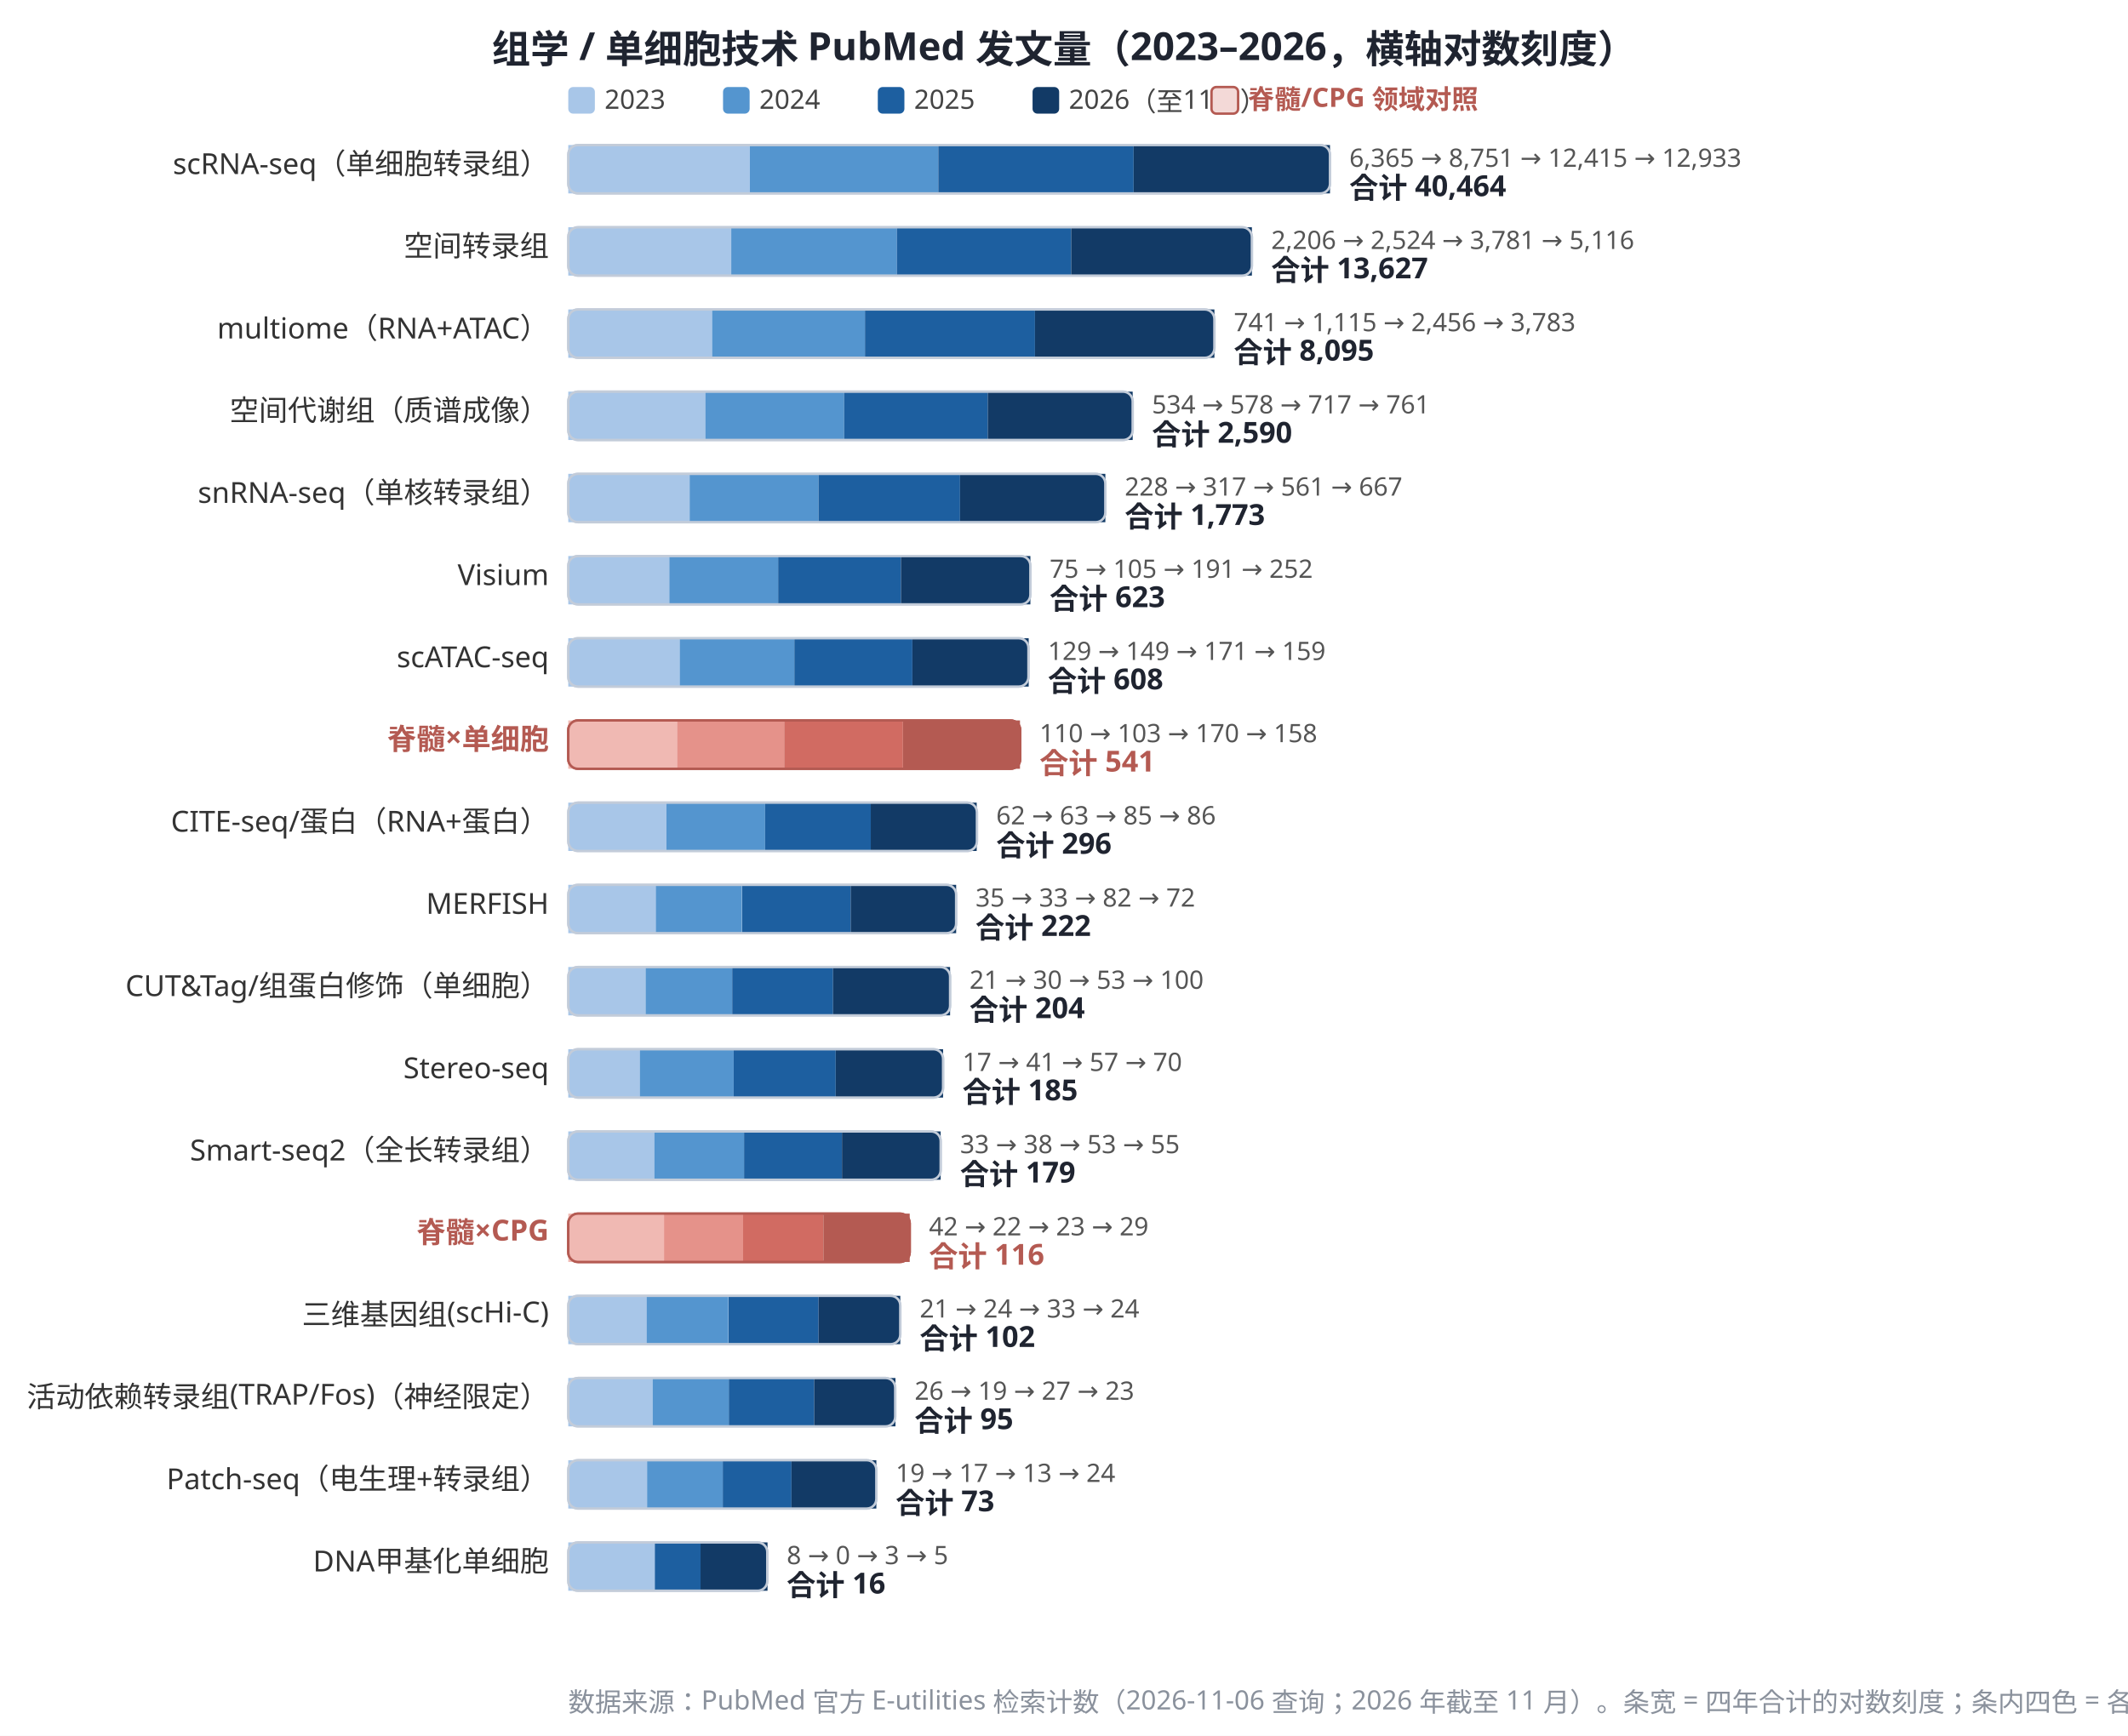
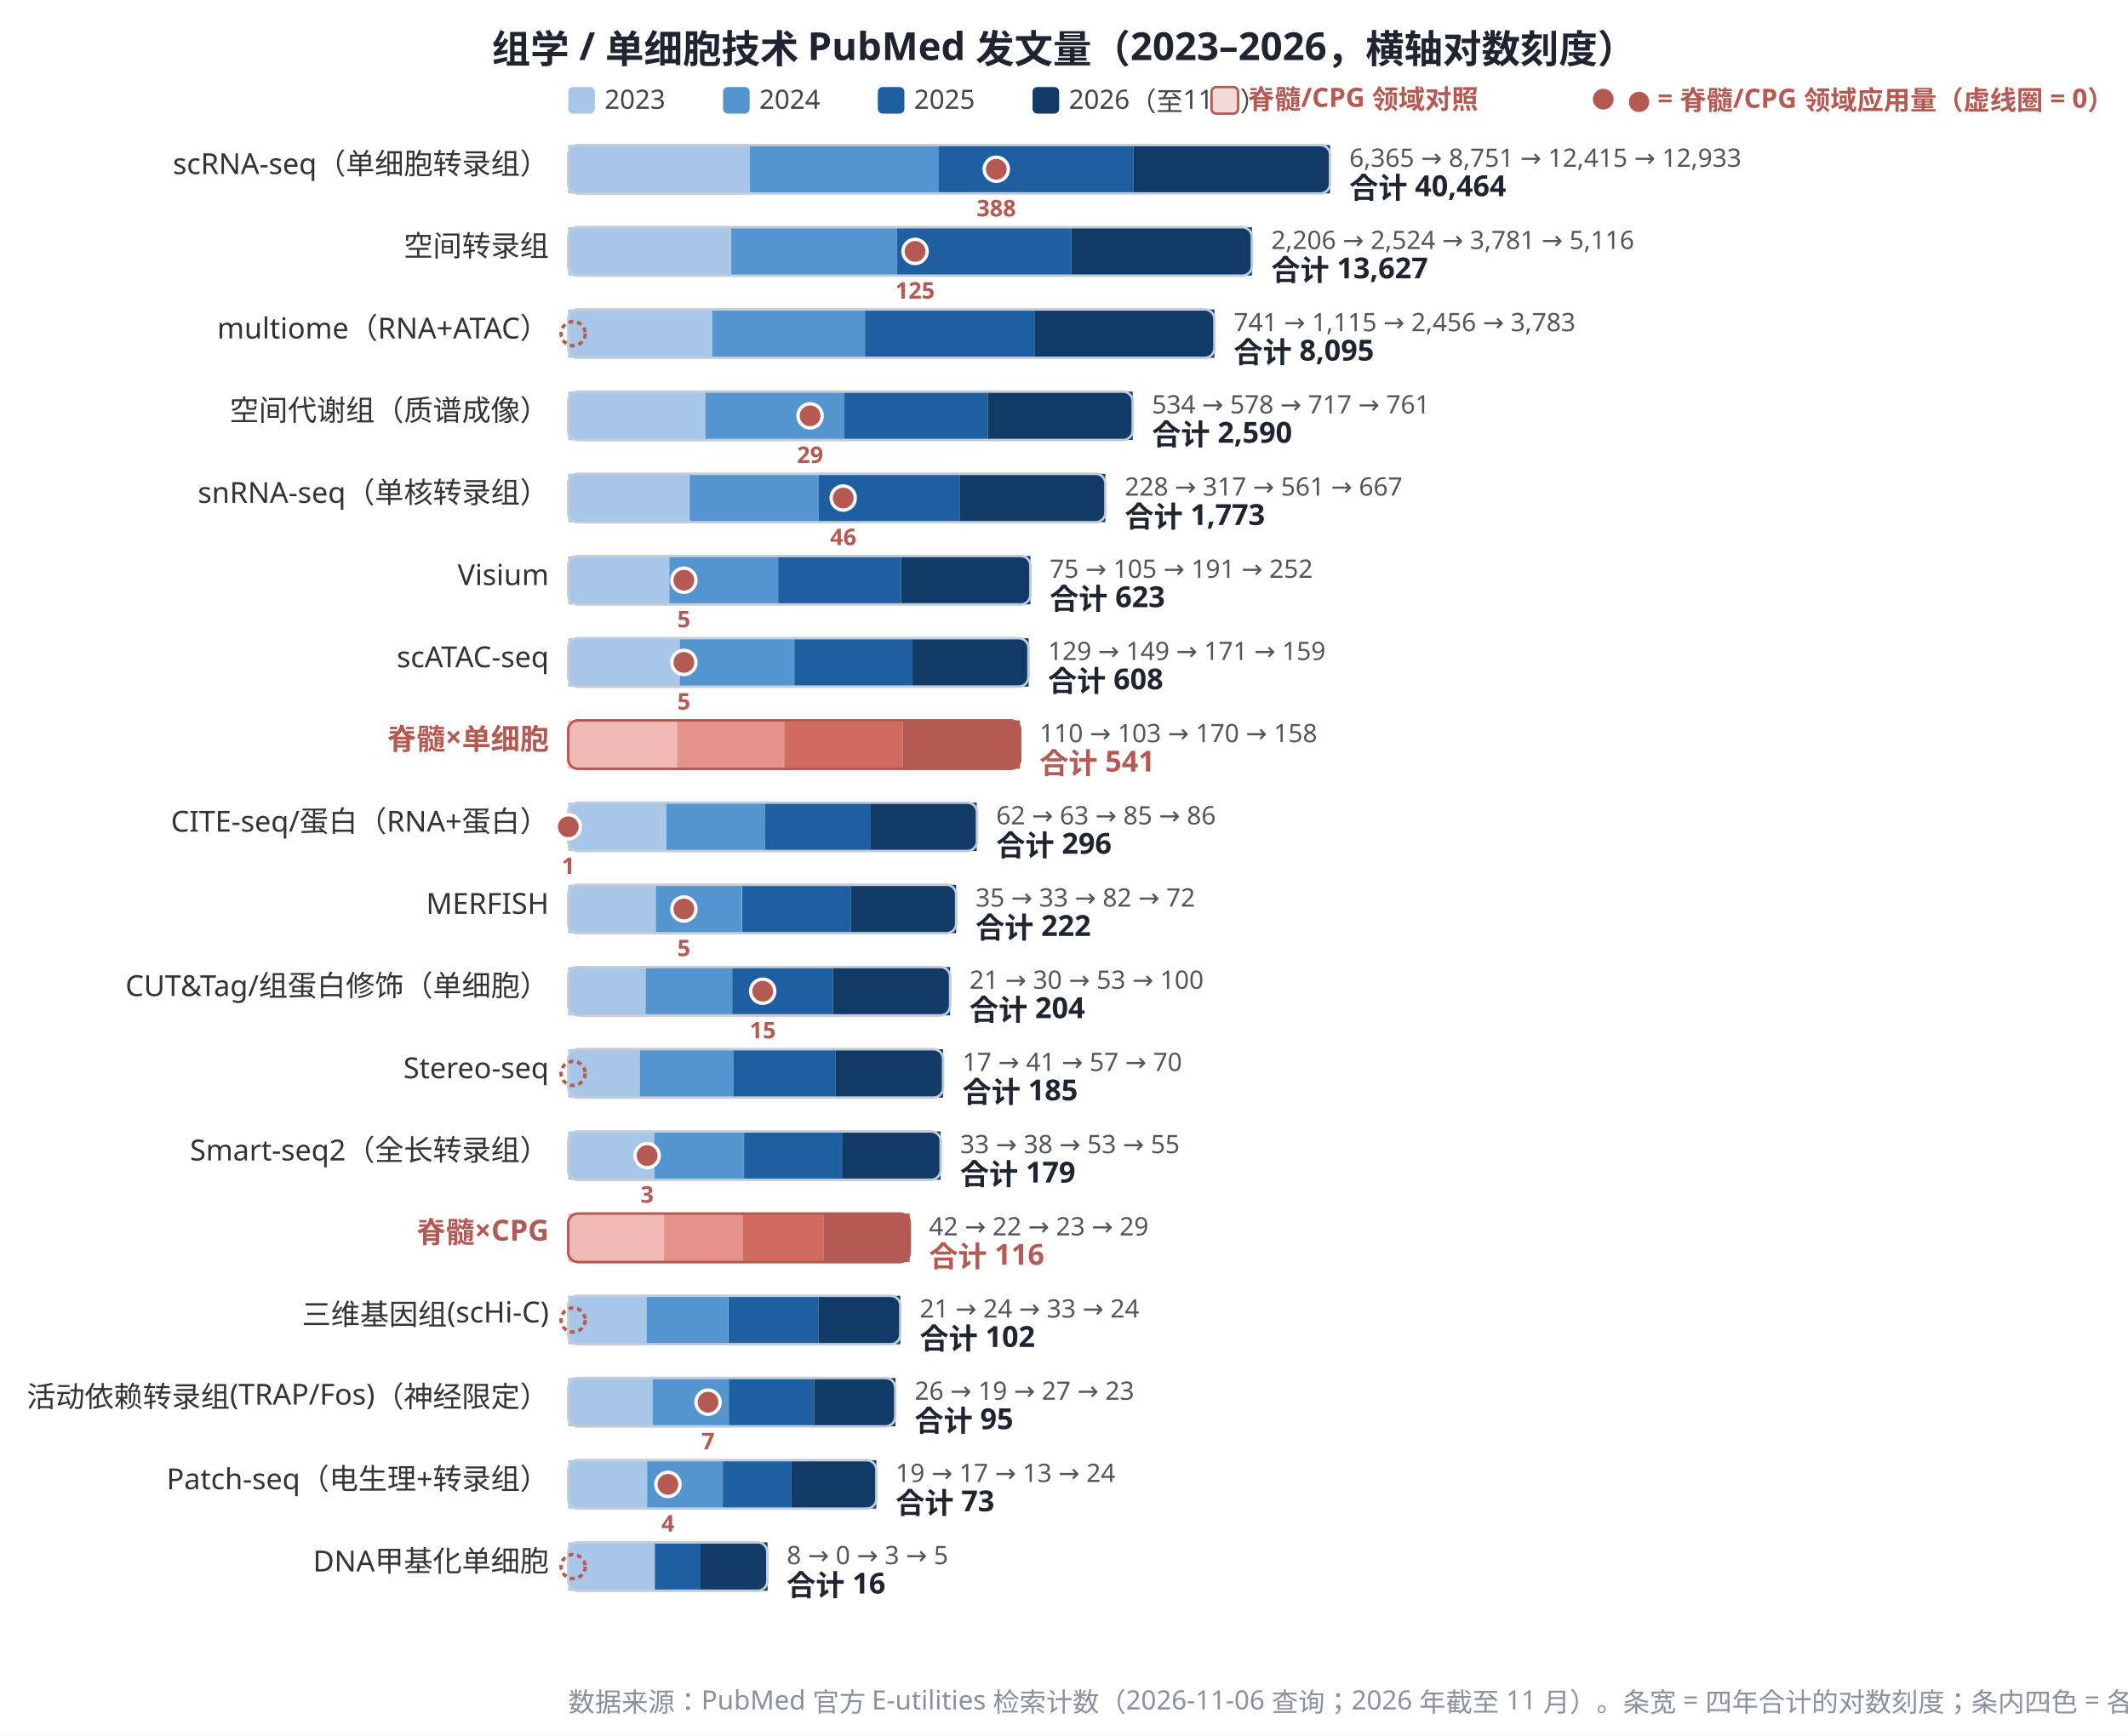
<svg xmlns="http://www.w3.org/2000/svg" viewBox="0 0 880 718" font-family="'Segoe UI','Microsoft YaHei',sans-serif">
  <rect width="880" height="718" fill="#ffffff" />
  <text x="440" y="26" text-anchor="middle" font-size="16" font-weight="700" fill="#1f2430">组学 / 单细胞技术 PubMed 发文量（2023–2026，横轴对数刻度）</text>
  <rect x="235" y="36" width="11" height="11" rx="2" fill="#a8c6e8" />
  <text x="250" y="45" font-size="11" fill="#444">2023</text>
  <rect x="299" y="36" width="11" height="11" rx="2" fill="#5495cf" />
  <text x="314" y="45" font-size="11" fill="#444">2024</text>
  <rect x="363" y="36" width="11" height="11" rx="2" fill="#1d5fa0" />
  <text x="378" y="45" font-size="11" fill="#444">2025</text>
  <rect x="427" y="36" width="11" height="11" rx="2" fill="#123a66" />
  <text x="442" y="45" font-size="11" fill="#444">2026（至11月）</text>
  <rect x="501" y="36" width="11" height="11" rx="2" fill="#f3d9d7" stroke="#b45a52" />
  <text x="516" y="45" font-size="11" fill="#b45a52" font-weight="600">脊髓/CPG 领域对照</text>
+   <circle cx="663" cy="41" r="5" fill="#b45a52" stroke="#fff" stroke-width="1.4" />
+   <text x="673" y="45" font-size="11" fill="#b45a52" font-weight="600">● = 脊髓/CPG 领域应用量（虚线圈 = 0）</text>
  <text x="227" y="72" text-anchor="end" font-size="12" fill="#333">scRNA-seq（单细胞转录组）</text>
  <rect x="235" y="60" width="315.0" height="20" rx="4" fill="#eef2f8" stroke="#d5dce6" />
  <rect x="235.0" y="60" width="75.1" height="20" fill="#a8c6e8" />
  <rect x="310.1" y="60" width="77.8" height="20" fill="#5495cf" />
  <rect x="388.0" y="60" width="80.8" height="20" fill="#1d5fa0" />
  <rect x="468.8" y="60" width="81.2" height="20" fill="#123a66" />
  <rect x="235" y="60" width="315.0" height="20" rx="4" fill="none" stroke="#c3ccd9" />
  <text x="558" y="69" font-size="10.5" fill="#555">6,365 → 8,751 → 12,415 → 12,933</text>
  <text x="558" y="82" font-size="12" font-weight="700" fill="#1f2430">合计 40,464</text>
+   <circle cx="412.0" cy="70" r="5" fill="#b45a52" stroke="#fff" stroke-width="1.4" />
+   <text x="412.0" y="89.5" text-anchor="middle" font-size="9.5" font-weight="700" fill="#b45a52">388</text>
  <text x="227" y="106" text-anchor="end" font-size="12" fill="#333">空间转录组</text>
  <rect x="235" y="94" width="282.7" height="20" rx="4" fill="#eef2f8" stroke="#d5dce6" />
  <rect x="235.0" y="94" width="67.4" height="20" fill="#a8c6e8" />
  <rect x="302.4" y="94" width="68.5" height="20" fill="#5495cf" />
  <rect x="370.9" y="94" width="72.1" height="20" fill="#1d5fa0" />
  <rect x="443.0" y="94" width="74.7" height="20" fill="#123a66" />
  <rect x="235" y="94" width="282.7" height="20" rx="4" fill="none" stroke="#c3ccd9" />
  <text x="525.682" y="103" font-size="10.5" fill="#555">2,206 → 2,524 → 3,781 → 5,116</text>
  <text x="525.682" y="116" font-size="12" font-weight="700" fill="#1f2430">合计 13,627</text>
+   <circle cx="378.4" cy="104" r="5" fill="#b45a52" stroke="#fff" stroke-width="1.4" />
+   <text x="378.4" y="123.5" text-anchor="middle" font-size="9.5" font-weight="700" fill="#b45a52">125</text>
  <text x="227" y="140" text-anchor="end" font-size="12" fill="#333">multiome（RNA+ATAC）</text>
  <rect x="235" y="128" width="267.2" height="20" rx="4" fill="#eef2f8" stroke="#d5dce6" />
  <rect x="235.0" y="128" width="59.5" height="20" fill="#a8c6e8" />
  <rect x="294.5" y="128" width="63.2" height="20" fill="#5495cf" />
  <rect x="357.7" y="128" width="70.3" height="20" fill="#1d5fa0" />
  <rect x="428.0" y="128" width="74.2" height="20" fill="#123a66" />
  <rect x="235" y="128" width="267.2" height="20" rx="4" fill="none" stroke="#c3ccd9" />
  <text x="510.217" y="137" font-size="10.5" fill="#555">741 → 1,115 → 2,456 → 3,783</text>
  <text x="510.217" y="150" font-size="12" font-weight="700" fill="#1f2430">合计 8,095</text>
+   <circle cx="237.0" cy="138" r="5" fill="none" stroke="#b45a52" stroke-dasharray="2 1.6" stroke-width="1.4" />
  <text x="227" y="174" text-anchor="end" font-size="12" fill="#333">空间代谢组（质谱成像）</text>
  <rect x="235" y="162" width="233.4" height="20" rx="4" fill="#eef2f8" stroke="#d5dce6" />
  <rect x="235.0" y="162" width="56.7" height="20" fill="#a8c6e8" />
  <rect x="291.7" y="162" width="57.4" height="20" fill="#5495cf" />
  <rect x="349.1" y="162" width="59.4" height="20" fill="#1d5fa0" />
  <rect x="408.5" y="162" width="59.9" height="20" fill="#123a66" />
  <rect x="235" y="162" width="233.4" height="20" rx="4" fill="none" stroke="#c3ccd9" />
  <text x="476.378" y="171" font-size="10.5" fill="#555">534 → 578 → 717 → 761</text>
  <text x="476.378" y="184" font-size="12" font-weight="700" fill="#1f2430">合计 2,590</text>
+   <circle cx="335.0" cy="172" r="5" fill="#b45a52" stroke="#fff" stroke-width="1.4" />
+   <text x="335.0" y="191.5" text-anchor="middle" font-size="9.5" font-weight="700" fill="#b45a52">29</text>
  <text x="227" y="208" text-anchor="end" font-size="12" fill="#333">snRNA-seq（单核转录组）</text>
  <rect x="235" y="196" width="222.1" height="20" rx="4" fill="#eef2f8" stroke="#d5dce6" />
  <rect x="235.0" y="196" width="50.2" height="20" fill="#a8c6e8" />
  <rect x="285.2" y="196" width="53.3" height="20" fill="#5495cf" />
  <rect x="338.5" y="196" width="58.5" height="20" fill="#1d5fa0" />
  <rect x="397.0" y="196" width="60.1" height="20" fill="#123a66" />
  <rect x="235" y="196" width="222.1" height="20" rx="4" fill="none" stroke="#c3ccd9" />
  <text x="465.125" y="205" font-size="10.5" fill="#555">228 → 317 → 561 → 667</text>
  <text x="465.125" y="218" font-size="12" font-weight="700" fill="#1f2430">合计 1,773</text>
+   <circle cx="348.7" cy="206" r="5" fill="#b45a52" stroke="#fff" stroke-width="1.4" />
+   <text x="348.7" y="225.5" text-anchor="middle" font-size="9.5" font-weight="700" fill="#b45a52">46</text>
  <text x="227" y="242" text-anchor="end" font-size="12" fill="#333">Visium</text>
  <rect x="235" y="230" width="191.1" height="20" rx="4" fill="#eef2f8" stroke="#d5dce6" />
  <rect x="235.0" y="230" width="41.8" height="20" fill="#a8c6e8" />
  <rect x="276.8" y="230" width="45.0" height="20" fill="#5495cf" />
  <rect x="321.8" y="230" width="50.8" height="20" fill="#1d5fa0" />
  <rect x="372.6" y="230" width="53.5" height="20" fill="#123a66" />
  <rect x="235" y="230" width="191.1" height="20" rx="4" fill="none" stroke="#c3ccd9" />
  <text x="434.068" y="239" font-size="10.5" fill="#555">75 → 105 → 191 → 252</text>
  <text x="434.068" y="252" font-size="12" font-weight="700" fill="#1f2430">合计 623</text>
+   <circle cx="282.8" cy="240" r="5" fill="#b45a52" stroke="#fff" stroke-width="1.4" />
+   <text x="282.8" y="259.5" text-anchor="middle" font-size="9.5" font-weight="700" fill="#b45a52">5</text>
  <text x="227" y="276" text-anchor="end" font-size="12" fill="#333">scATAC-seq</text>
  <rect x="235" y="264" width="190.3" height="20" rx="4" fill="#eef2f8" stroke="#d5dce6" />
  <rect x="235.0" y="264" width="46.1" height="20" fill="#a8c6e8" />
  <rect x="281.1" y="264" width="47.4" height="20" fill="#5495cf" />
  <rect x="328.5" y="264" width="48.8" height="20" fill="#1d5fa0" />
  <rect x="377.3" y="264" width="48.1" height="20" fill="#123a66" />
  <rect x="235" y="264" width="190.3" height="20" rx="4" fill="none" stroke="#c3ccd9" />
  <text x="433.344" y="273" font-size="10.5" fill="#555">129 → 149 → 171 → 159</text>
  <text x="433.344" y="286" font-size="12" font-weight="700" fill="#1f2430">合计 608</text>
+   <circle cx="282.8" cy="274" r="5" fill="#b45a52" stroke="#fff" stroke-width="1.4" />
+   <text x="282.8" y="293.5" text-anchor="middle" font-size="9.5" font-weight="700" fill="#b45a52">5</text>
  <text x="227" y="310" text-anchor="end" font-size="12" font-weight="700" fill="#b45a52">脊髓×单细胞</text>
  <rect x="235" y="298" width="186.9" height="20" rx="4" fill="#fdf3f2" stroke="#b45a52" />
  <rect x="235.0" y="298" width="45.0" height="20" fill="#f0b9b3" />
  <rect x="280.0" y="298" width="44.3" height="20" fill="#e5928a" />
  <rect x="324.3" y="298" width="49.1" height="20" fill="#d16b62" />
  <rect x="373.4" y="298" width="48.4" height="20" fill="#b45a52" />
  <rect x="235" y="298" width="186.9" height="20" rx="4" fill="none" stroke="#b45a52" />
  <text x="429.877" y="307" font-size="10.5" fill="#555">110 → 103 → 170 → 158</text>
  <text x="429.877" y="320" font-size="12" font-weight="700" fill="#b45a52">合计 541</text>
  <text x="227" y="344" text-anchor="end" font-size="12" fill="#333">CITE-seq/蛋白（RNA+蛋白）</text>
  <rect x="235" y="332" width="169.0" height="20" rx="4" fill="#eef2f8" stroke="#d5dce6" />
  <rect x="235.0" y="332" width="40.6" height="20" fill="#a8c6e8" />
  <rect x="275.6" y="332" width="40.8" height="20" fill="#5495cf" />
  <rect x="316.4" y="332" width="43.7" height="20" fill="#1d5fa0" />
  <rect x="360.1" y="332" width="43.8" height="20" fill="#123a66" />
  <rect x="235" y="332" width="169.0" height="20" rx="4" fill="none" stroke="#c3ccd9" />
  <text x="411.97" y="341" font-size="10.5" fill="#555">62 → 63 → 85 → 86</text>
  <text x="411.97" y="354" font-size="12" font-weight="700" fill="#1f2430">合计 296</text>
+   <circle cx="235.0" cy="342" r="5" fill="#b45a52" stroke="#fff" stroke-width="1.4" />
+   <text x="235.0" y="361.5" text-anchor="middle" font-size="9.5" font-weight="700" fill="#b45a52">1</text>
  <text x="227" y="378" text-anchor="end" font-size="12" fill="#333">MERFISH</text>
  <rect x="235" y="366" width="160.4" height="20" rx="4" fill="#eef2f8" stroke="#d5dce6" />
  <rect x="235.0" y="366" width="36.2" height="20" fill="#a8c6e8" />
  <rect x="271.2" y="366" width="35.6" height="20" fill="#5495cf" />
  <rect x="306.9" y="366" width="44.9" height="20" fill="#1d5fa0" />
  <rect x="351.8" y="366" width="43.6" height="20" fill="#123a66" />
  <rect x="235" y="366" width="160.4" height="20" rx="4" fill="none" stroke="#c3ccd9" />
  <text x="403.428" y="375" font-size="10.5" fill="#555">35 → 33 → 82 → 72</text>
  <text x="403.428" y="388" font-size="12" font-weight="700" fill="#1f2430">合计 222</text>
+   <circle cx="282.8" cy="376" r="5" fill="#b45a52" stroke="#fff" stroke-width="1.4" />
+   <text x="282.8" y="395.5" text-anchor="middle" font-size="9.5" font-weight="700" fill="#b45a52">5</text>
  <text x="227" y="412" text-anchor="end" font-size="12" fill="#333">CUT&amp;Tag/组蛋白修饰（单细胞）</text>
  <rect x="235" y="400" width="157.9" height="20" rx="4" fill="#eef2f8" stroke="#d5dce6" />
  <rect x="235.0" y="400" width="32.0" height="20" fill="#a8c6e8" />
  <rect x="267.0" y="400" width="35.8" height="20" fill="#5495cf" />
  <rect x="302.8" y="400" width="41.7" height="20" fill="#1d5fa0" />
  <rect x="344.5" y="400" width="48.4" height="20" fill="#123a66" />
  <rect x="235" y="400" width="157.9" height="20" rx="4" fill="none" stroke="#c3ccd9" />
  <text x="400.917" y="409" font-size="10.5" fill="#555">21 → 30 → 53 → 100</text>
  <text x="400.917" y="422" font-size="12" font-weight="700" fill="#1f2430">合计 204</text>
+   <circle cx="315.4" cy="410" r="5" fill="#b45a52" stroke="#fff" stroke-width="1.4" />
+   <text x="315.4" y="429.5" text-anchor="middle" font-size="9.5" font-weight="700" fill="#b45a52">15</text>
  <text x="227" y="446" text-anchor="end" font-size="12" fill="#333">Stereo-seq</text>
  <rect x="235" y="434" width="155.0" height="20" rx="4" fill="#eef2f8" stroke="#d5dce6" />
  <rect x="235.0" y="434" width="29.6" height="20" fill="#a8c6e8" />
  <rect x="264.6" y="434" width="38.8" height="20" fill="#5495cf" />
  <rect x="303.4" y="434" width="42.2" height="20" fill="#1d5fa0" />
  <rect x="345.6" y="434" width="44.4" height="20" fill="#123a66" />
  <rect x="235" y="434" width="155.0" height="20" rx="4" fill="none" stroke="#c3ccd9" />
  <text x="398.014" y="443" font-size="10.5" fill="#555">17 → 41 → 57 → 70</text>
  <text x="398.014" y="456" font-size="12" font-weight="700" fill="#1f2430">合计 185</text>
+   <circle cx="237.0" cy="444" r="5" fill="none" stroke="#b45a52" stroke-dasharray="2 1.6" stroke-width="1.4" />
  <text x="227" y="480" text-anchor="end" font-size="12" fill="#333">Smart-seq2（全长转录组）</text>
  <rect x="235" y="468" width="154.0" height="20" rx="4" fill="#eef2f8" stroke="#d5dce6" />
  <rect x="235.0" y="468" width="35.6" height="20" fill="#a8c6e8" />
  <rect x="270.6" y="468" width="37.1" height="20" fill="#5495cf" />
  <rect x="307.7" y="468" width="40.5" height="20" fill="#1d5fa0" />
  <rect x="348.2" y="468" width="40.8" height="20" fill="#123a66" />
  <rect x="235" y="468" width="154.0" height="20" rx="4" fill="none" stroke="#c3ccd9" />
  <text x="397.035" y="477" font-size="10.5" fill="#555">33 → 38 → 53 → 55</text>
  <text x="397.035" y="490" font-size="12" font-weight="700" fill="#1f2430">合计 179</text>
+   <circle cx="267.6" cy="478" r="5" fill="#b45a52" stroke="#fff" stroke-width="1.4" />
+   <text x="267.6" y="497.5" text-anchor="middle" font-size="9.5" font-weight="700" fill="#b45a52">3</text>
  <text x="227" y="514" text-anchor="end" font-size="12" font-weight="700" fill="#b45a52">脊髓×CPG</text>
  <rect x="235" y="502" width="141.2" height="20" rx="4" fill="#fdf3f2" stroke="#b45a52" />
  <rect x="235.0" y="502" width="39.6" height="20" fill="#f0b9b3" />
  <rect x="274.6" y="502" width="32.7" height="20" fill="#e5928a" />
  <rect x="307.3" y="502" width="33.2" height="20" fill="#d16b62" />
  <rect x="340.5" y="502" width="35.7" height="20" fill="#b45a52" />
  <rect x="235" y="502" width="141.2" height="20" rx="4" fill="none" stroke="#b45a52" />
  <text x="384.154" y="511" font-size="10.5" fill="#555">42 → 22 → 23 → 29</text>
  <text x="384.154" y="524" font-size="12" font-weight="700" fill="#b45a52">合计 116</text>
  <text x="227" y="548" text-anchor="end" font-size="12" fill="#333">三维基因组(scHi-C)</text>
  <rect x="235" y="536" width="137.3" height="20" rx="4" fill="#eef2f8" stroke="#d5dce6" />
  <rect x="235.0" y="536" width="32.4" height="20" fill="#a8c6e8" />
  <rect x="267.4" y="536" width="33.8" height="20" fill="#5495cf" />
  <rect x="301.3" y="536" width="37.2" height="20" fill="#1d5fa0" />
  <rect x="338.5" y="536" width="33.8" height="20" fill="#123a66" />
  <rect x="235" y="536" width="137.3" height="20" rx="4" fill="none" stroke="#c3ccd9" />
  <text x="380.334" y="545" font-size="10.5" fill="#555">21 → 24 → 33 → 24</text>
  <text x="380.334" y="558" font-size="12" font-weight="700" fill="#1f2430">合计 102</text>
+   <circle cx="237.0" cy="546" r="5" fill="none" stroke="#b45a52" stroke-dasharray="2 1.6" stroke-width="1.4" />
  <text x="227" y="582" text-anchor="end" font-size="12" fill="#333">活动依赖转录组(TRAP/Fos)（神经限定）</text>
  <rect x="235" y="570" width="135.2" height="20" rx="4" fill="#eef2f8" stroke="#d5dce6" />
  <rect x="235.0" y="570" width="34.9" height="20" fill="#a8c6e8" />
  <rect x="269.9" y="570" width="31.5" height="20" fill="#5495cf" />
  <rect x="301.4" y="570" width="35.3" height="20" fill="#1d5fa0" />
  <rect x="336.7" y="570" width="33.6" height="20" fill="#123a66" />
  <rect x="235" y="570" width="135.2" height="20" rx="4" fill="none" stroke="#c3ccd9" />
  <text x="378.223" y="579" font-size="10.5" fill="#555">26 → 19 → 27 → 23</text>
  <text x="378.223" y="592" font-size="12" font-weight="700" fill="#1f2430">合计 95</text>
+   <circle cx="292.8" cy="580" r="5" fill="#b45a52" stroke="#fff" stroke-width="1.4" />
+   <text x="292.8" y="599.5" text-anchor="middle" font-size="9.5" font-weight="700" fill="#b45a52">7</text>
  <text x="227" y="616" text-anchor="end" font-size="12" fill="#333">Patch-seq（电生理+转录组）</text>
  <rect x="235" y="604" width="127.4" height="20" rx="4" fill="#eef2f8" stroke="#d5dce6" />
  <rect x="235.0" y="604" width="32.6" height="20" fill="#a8c6e8" />
  <rect x="267.6" y="604" width="31.3" height="20" fill="#5495cf" />
  <rect x="298.9" y="604" width="28.4" height="20" fill="#1d5fa0" />
  <rect x="327.3" y="604" width="35.1" height="20" fill="#123a66" />
  <rect x="235" y="604" width="127.4" height="20" rx="4" fill="none" stroke="#c3ccd9" />
  <text x="370.401" y="613" font-size="10.5" fill="#555">19 → 17 → 13 → 24</text>
  <text x="370.401" y="626" font-size="12" font-weight="700" fill="#1f2430">合计 73</text>
+   <circle cx="276.2" cy="614" r="5" fill="#b45a52" stroke="#fff" stroke-width="1.4" />
+   <text x="276.2" y="633.5" text-anchor="middle" font-size="9.5" font-weight="700" fill="#b45a52">4</text>
  <text x="227" y="650" text-anchor="end" font-size="12" fill="#333">DNA甲基化单细胞</text>
  <rect x="235" y="638" width="82.3" height="20" rx="4" fill="#eef2f8" stroke="#d5dce6" />
  <rect x="235.0" y="638" width="35.8" height="20" fill="#a8c6e8" />
  <rect x="270.8" y="638" width="0.0" height="20" fill="#5495cf" />
  <rect x="270.8" y="638" width="18.9" height="20" fill="#1d5fa0" />
  <rect x="289.7" y="638" width="27.7" height="20" fill="#123a66" />
  <rect x="235" y="638" width="82.3" height="20" rx="4" fill="none" stroke="#c3ccd9" />
  <text x="325.33" y="647" font-size="10.5" fill="#555">8 → 0 → 3 → 5</text>
  <text x="325.33" y="660" font-size="12" font-weight="700" fill="#1f2430">合计 16</text>
+   <circle cx="237.0" cy="648" r="5" fill="none" stroke="#b45a52" stroke-dasharray="2 1.6" stroke-width="1.4" />
  <text x="235" y="708" font-size="11" fill="#8a919c">数据来源：PubMed 官方 E-utilities 检索计数（2026-11-06 查询；2026 年截至 11 月）。条宽 = 四年合计的对数刻度；条内四色 = 各年度占比近似。脊髓/CPG 行为领域对照（TIAB 检索），非技术。</text>
</svg>
